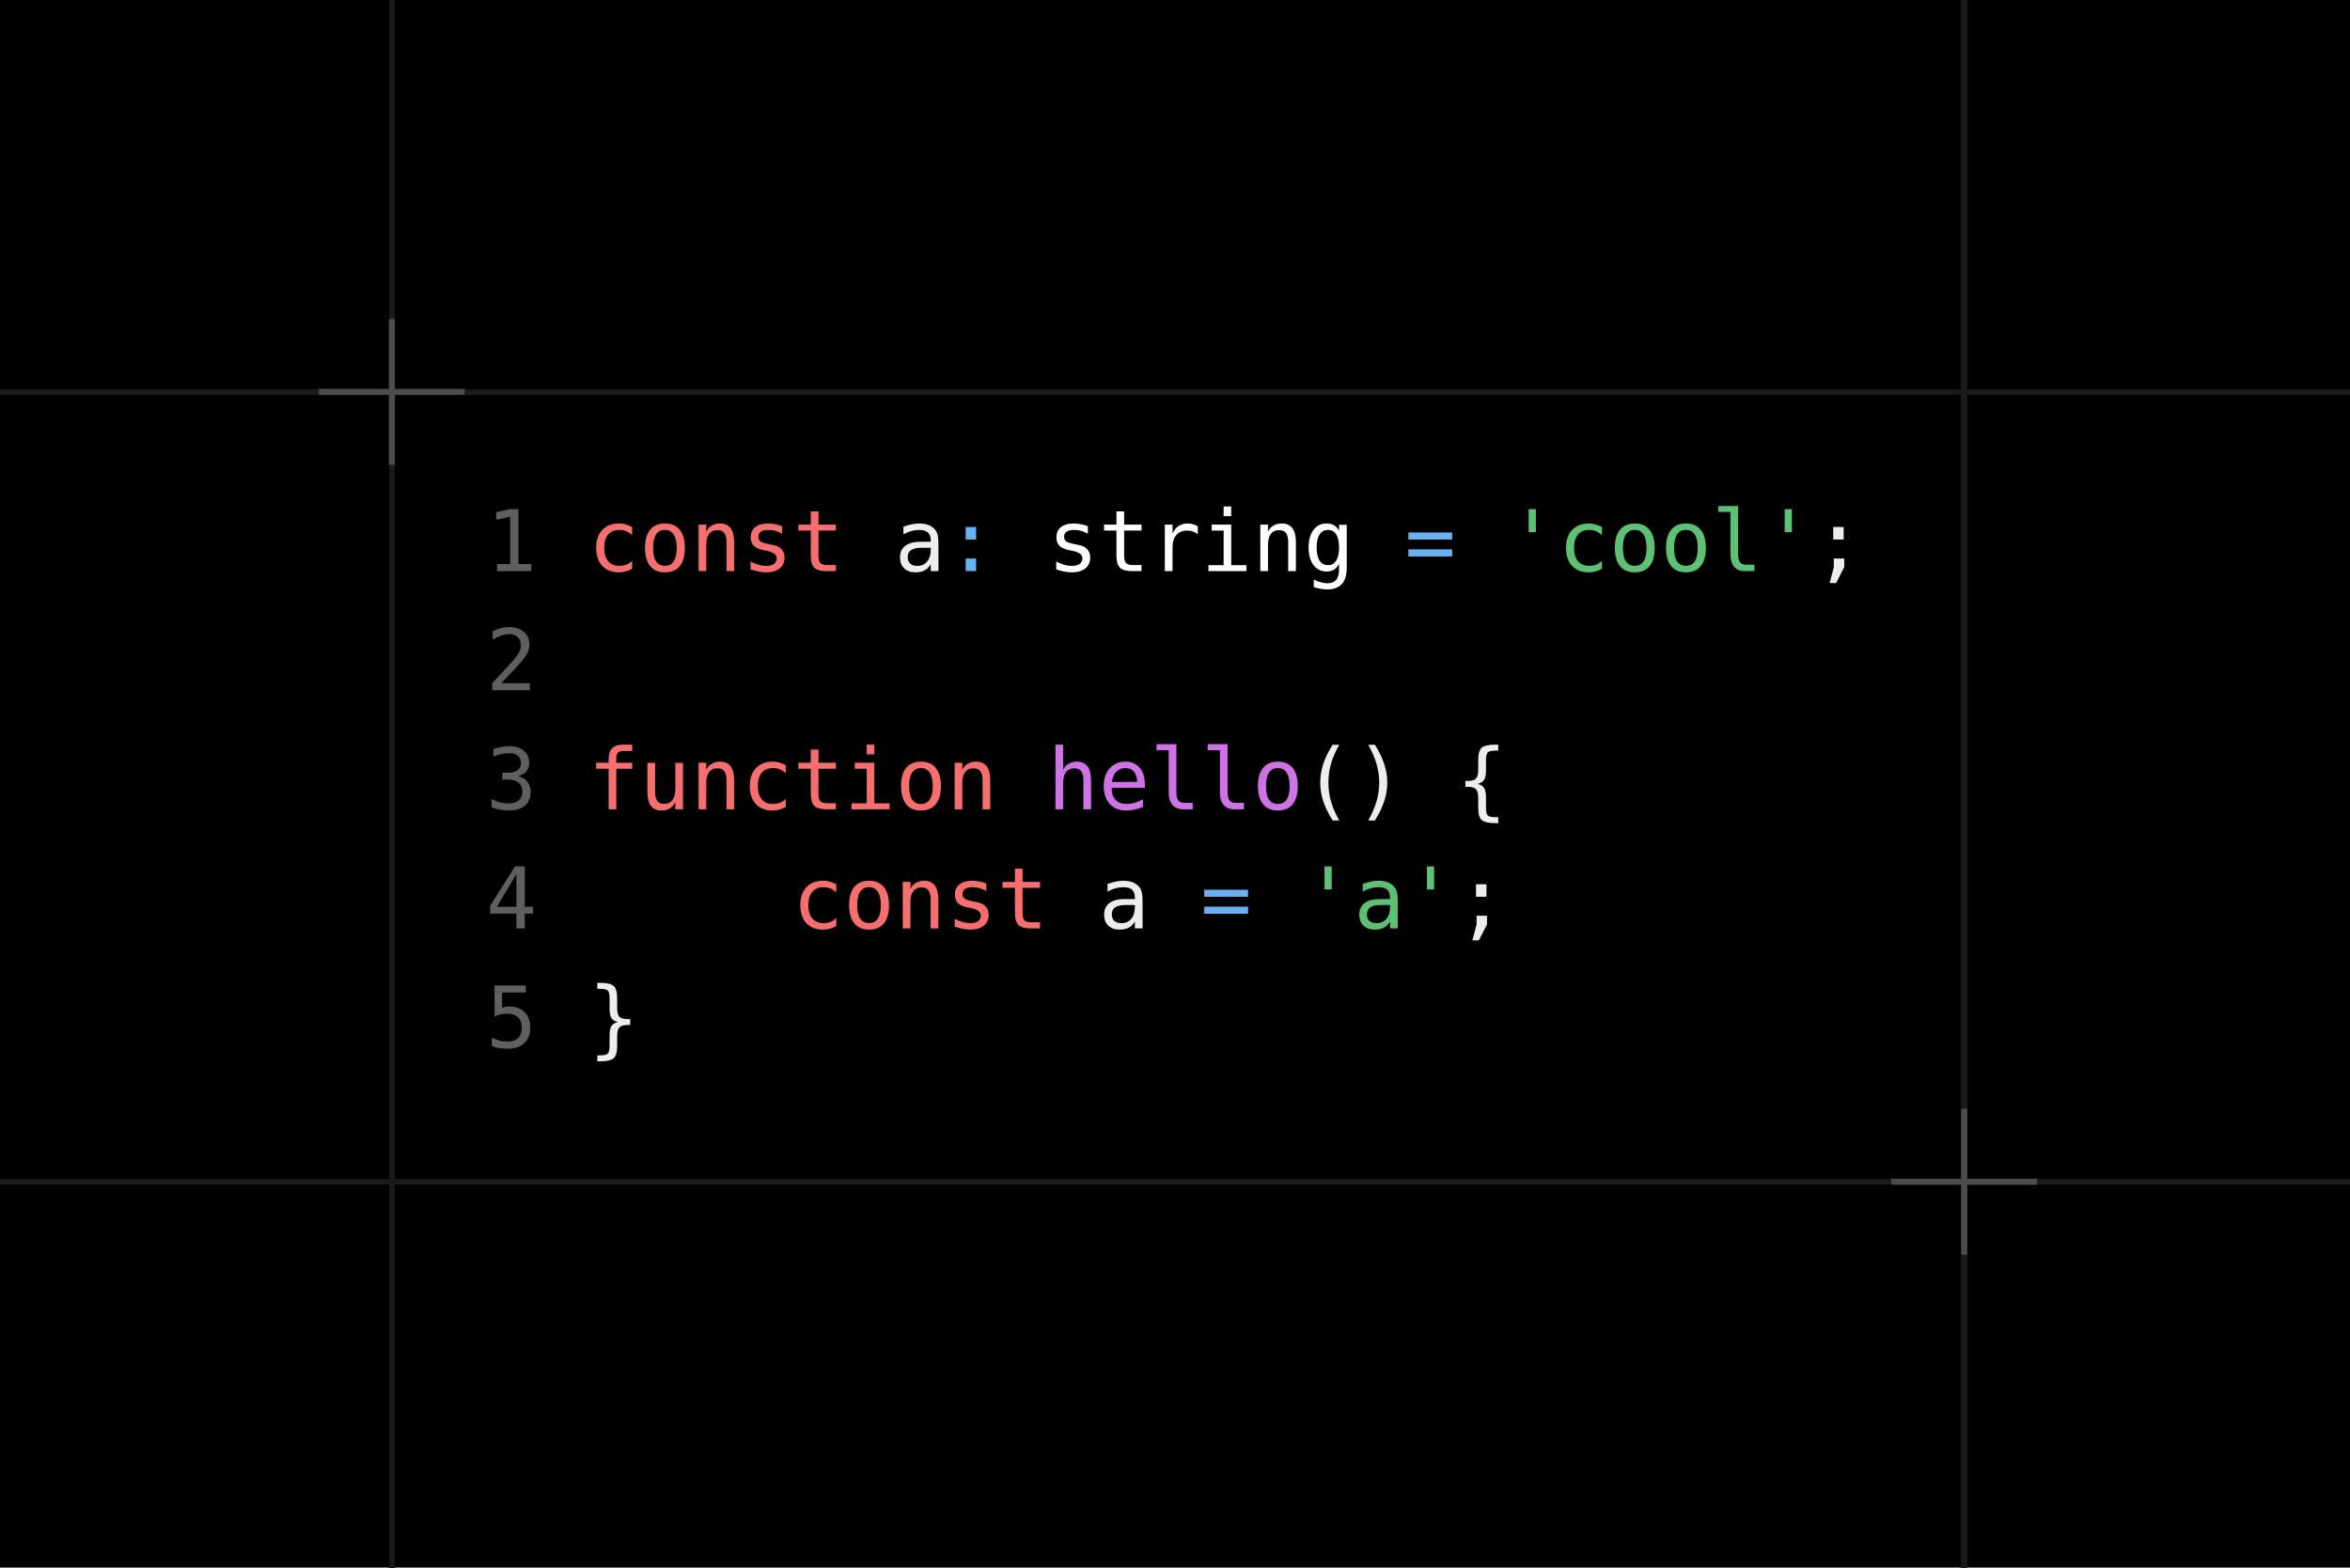
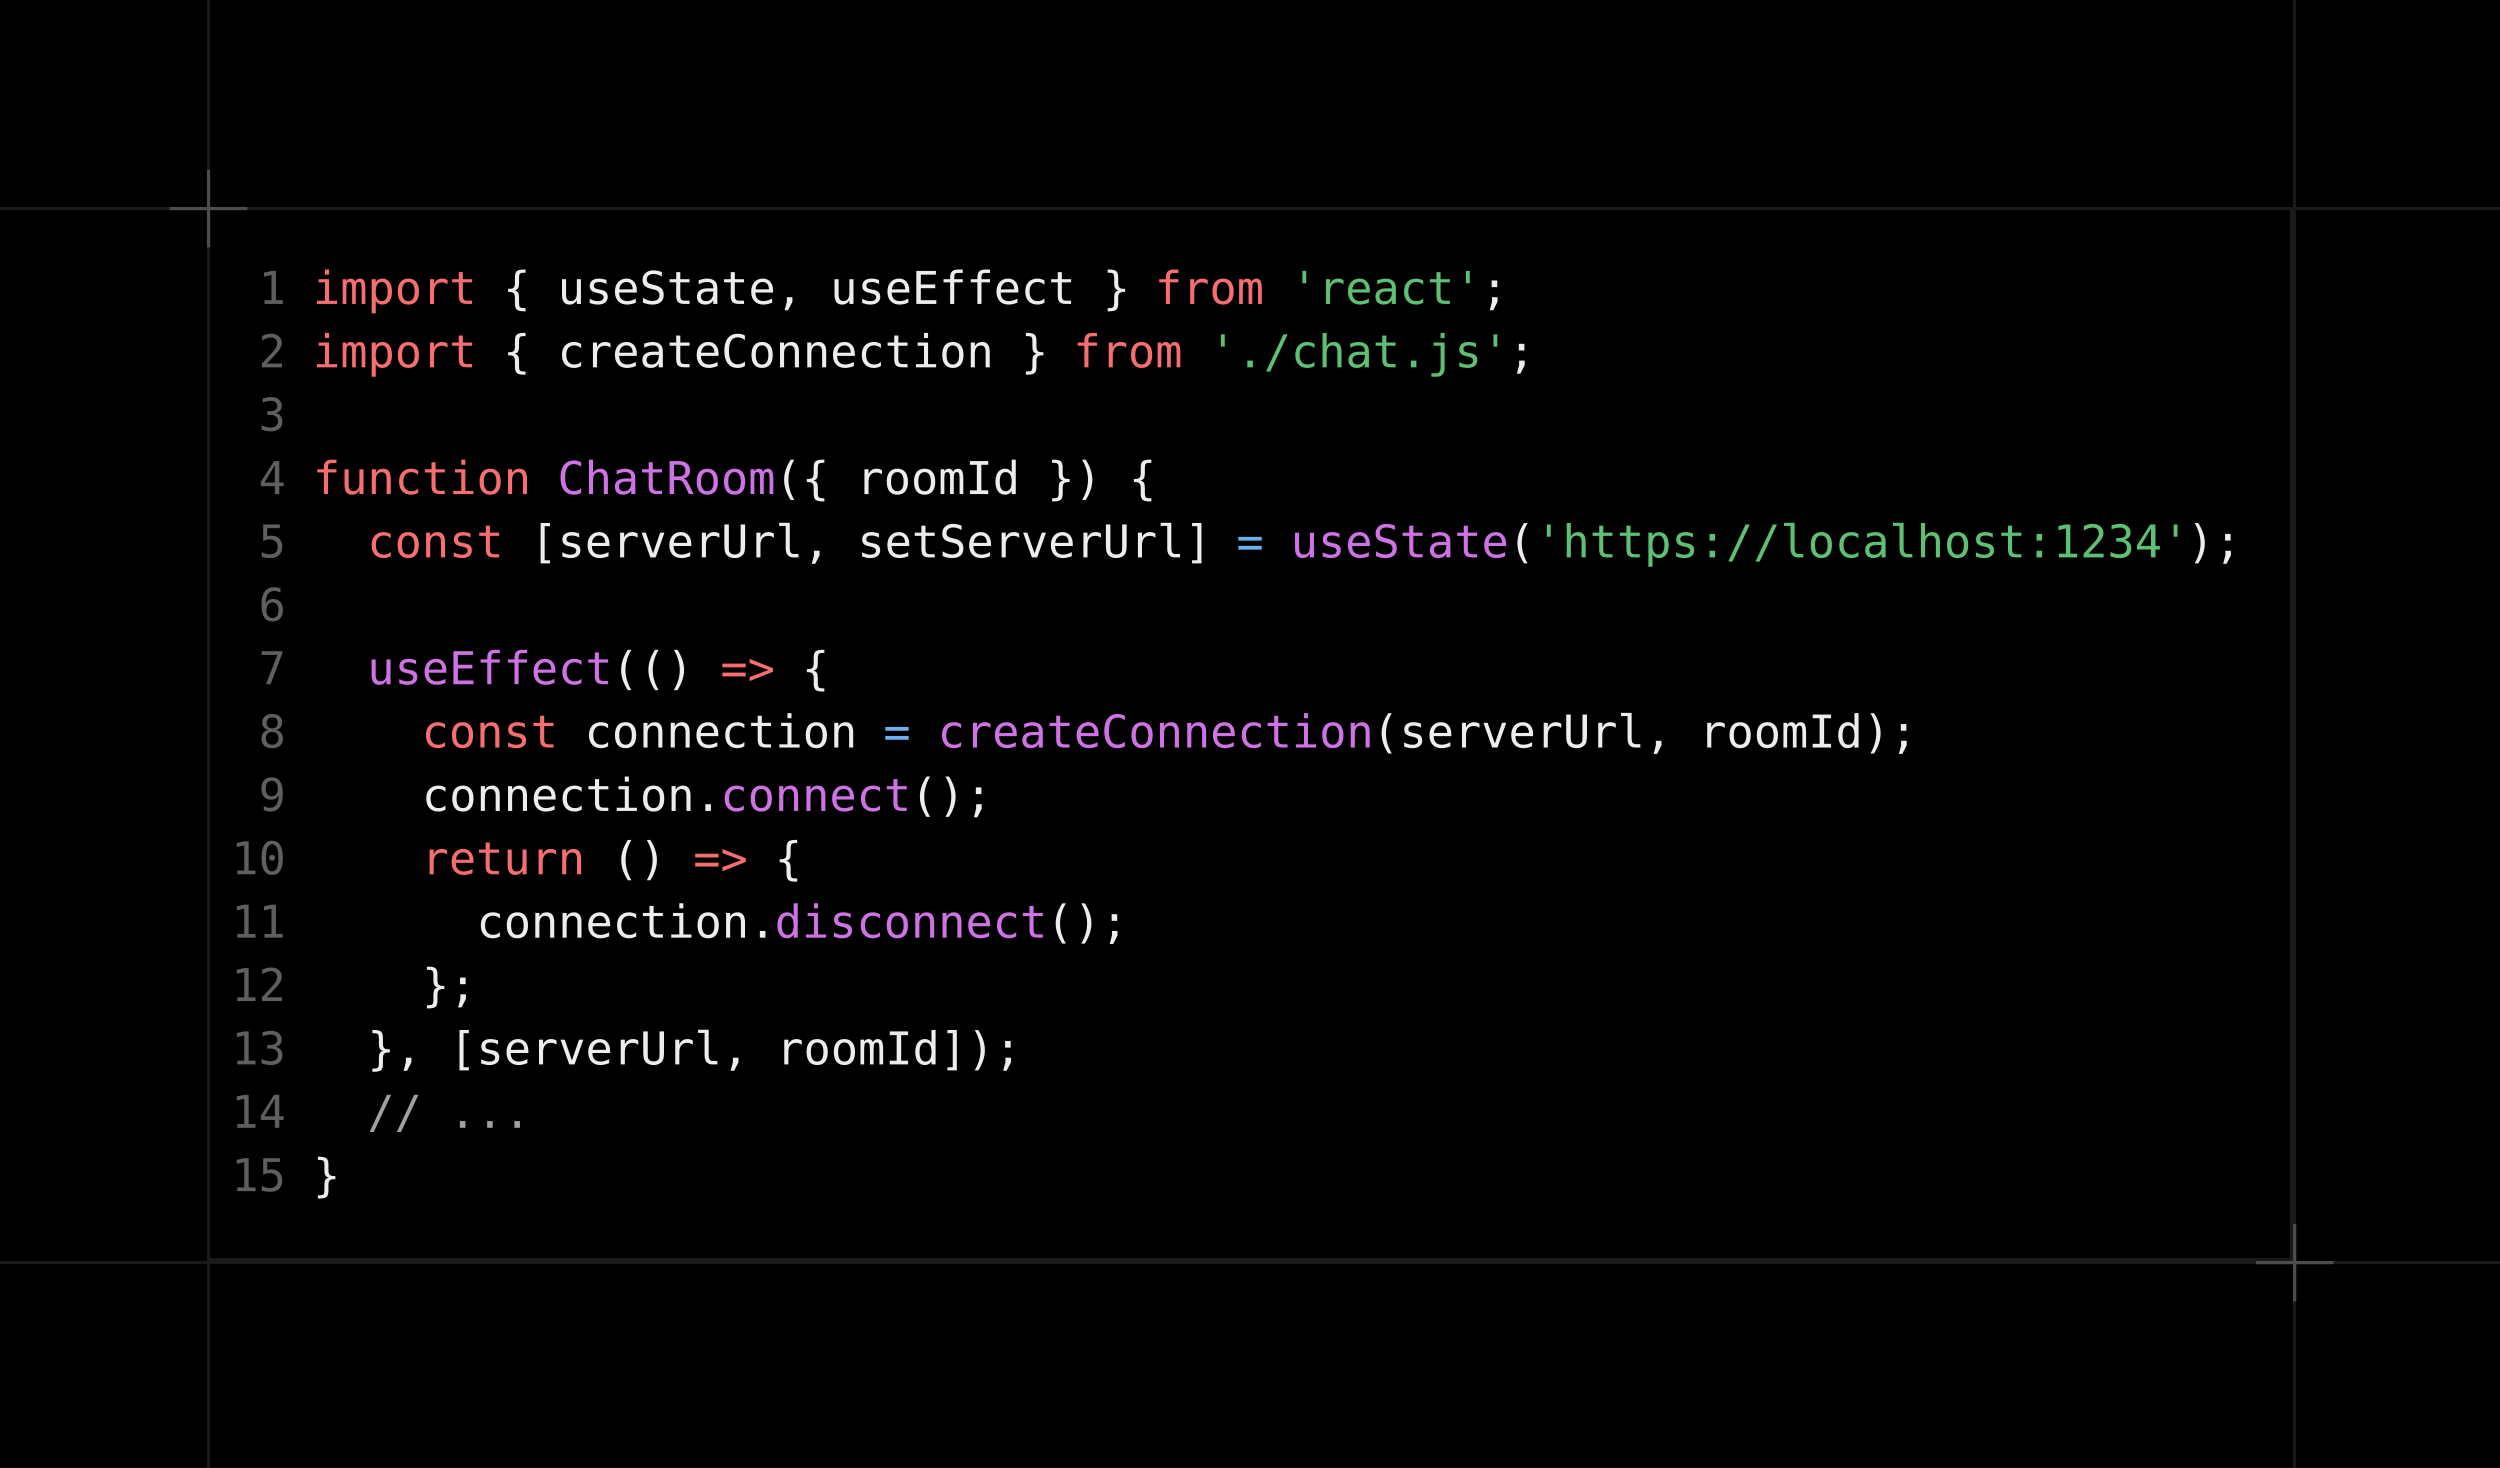
- <svg xmlns="http://www.w3.org/2000/svg" viewBox="0 0 386.8 258" width="386.8" height="258">
-   <rect x="0" y="0" width="386.8" height="258" fill="#000000" rx="0" ry="0" />
-   <g class="overlay">
-     <path d="M 0 64 L 386.8 64 L 386.8 65 L 0 65 ZM 0 194 L 386.8 194 L 386.8 195 L 0 195 ZM 64 0 L 65 0 L 65 258 L 64 258 ZM 322.8 0 L 323.8 0 L 323.8 258 L 322.8 258 Z" fill="#1a1a1a" fill-rule="nonzero" shape-rendering="crispEdges" />
-   </g>
-   <g class="overlay">
-     <g transform="translate(64.5, 64.5)">
-       <line x1="0" y1="-12" x2="0" y2="12" stroke="#4d4d4d" stroke-width="1" />
-       <line x1="-12" y1="0" x2="12" y2="0" stroke="#4d4d4d" stroke-width="1" />
+ <svg xmlns="http://www.w3.org/2000/svg" viewBox="0 0 773.2 454" width="773.2" height="454">
+   <rect x="0" y="0" width="773.2" height="454" fill="#000000" rx="0" ry="0" />
+   <g transform="translate(64, 64)">
+     <g transform="translate(-64, -64)">
+       <g class="overlay">
+         <path d="M 0 64 L 773.2 64 L 773.2 65 L 0 65 ZM 0 390 L 773.2 390 L 773.2 391 L 0 391 ZM 64 0 L 65 0 L 65 454 L 64 454 ZM 709.2 0 L 710.2 0 L 710.2 454 L 709.2 454 Z" fill="#1a1a1a" fill-rule="nonzero" shape-rendering="crispEdges" />
+       </g>
    </g>
-   </g>
-   <g class="overlay">
-     <g transform="translate(323.3, 194.5)">
-       <line x1="0" y1="-12" x2="0" y2="12" stroke="#4d4d4d" stroke-width="1" />
-       <line x1="-12" y1="0" x2="12" y2="0" stroke="#4d4d4d" stroke-width="1" />
+     <rect x="0" y="0" width="645.2" height="326" fill="#000000" rx="0" ry="0" />
+     <path d="M 0 0 L 645.2 0 L 645.2 1 L 0 1 Z M 0 325 L 645.2 325 L 645.2 326 L 0 326 Z M 0 1 L 1 1 L 1 325 L 0 325 Z M 644.2 1 L 645.2 1 L 645.2 325 L 644.2 325 Z" fill="#1a1a1a" fill-rule="nonzero" shape-rendering="crispEdges" />
+     <g transform="translate(-64, -64)">
+       <g class="overlay-top">
+         <g transform="translate(64.5, 64.5)">
+           <line x1="0" y1="-12" x2="0" y2="12" stroke="#4d4d4d" stroke-width="1" />
+           <line x1="-12" y1="0" x2="12" y2="0" stroke="#4d4d4d" stroke-width="1" />
+         </g>
+       </g>
+       <g class="overlay-top">
+         <g transform="translate(709.7, 390.5)">
+           <line x1="0" y1="-12" x2="0" y2="12" stroke="#4d4d4d" stroke-width="1" />
+           <line x1="-12" y1="0" x2="12" y2="0" stroke="#4d4d4d" stroke-width="1" />
+         </g>
+       </g>
    </g>
-   </g>
-   <g transform="translate(64, 64)">
-     <rect x="0" y="0" width="258.8" height="130" fill="transparent" rx="0" ry="0" />
    <g class="text">
      <text x="24.4" y="30" font-family="'JetBrains Mono', monospace" font-size="14" fill="#ededed66" text-anchor="end" xml:space="preserve">1</text>
      <text y="30" font-family="'JetBrains Mono', monospace" font-size="14" xml:space="preserve">
-         <tspan x="32.8" fill="#f76e6e">const</tspan>
-         <tspan x="74.8" fill="#ededed"> a</tspan>
-         <tspan x="91.6" fill="#6ab0f3">:</tspan>
-         <tspan x="100" fill="#ededed"> </tspan>
-         <tspan x="108.4" fill="#ffffff">string</tspan>
-         <tspan x="158.8" fill="#ededed"> </tspan>
-         <tspan x="167.2" fill="#6ab0f3">=</tspan>
-         <tspan x="175.6" fill="#ededed"> </tspan>
-         <tspan x="184" fill="#5ec073">'cool'</tspan>
-         <tspan x="234.4" fill="#ededed">;</tspan>
+         <tspan x="32.8" fill="#f76e6e">import</tspan>
+         <tspan x="83.2" fill="#ededed"> { useState, useEffect } </tspan>
+         <tspan x="293.2" fill="#f76e6e">from</tspan>
+         <tspan x="326.8" fill="#ededed"> </tspan>
+         <tspan x="335.2" fill="#5ec073">'react'</tspan>
+         <tspan x="394" fill="#ededed">;</tspan>
      </text>
      <text x="24.4" y="49.6" font-family="'JetBrains Mono', monospace" font-size="14" fill="#ededed66" text-anchor="end" xml:space="preserve">2</text>
+       <text y="49.6" font-family="'JetBrains Mono', monospace" font-size="14" xml:space="preserve">
+         <tspan x="32.8" fill="#f76e6e">import</tspan>
+         <tspan x="83.2" fill="#ededed"> { createConnection } </tspan>
+         <tspan x="268" fill="#f76e6e">from</tspan>
+         <tspan x="301.6" fill="#ededed"> </tspan>
+         <tspan x="310" fill="#5ec073">'./chat.js'</tspan>
+         <tspan x="402.4" fill="#ededed">;</tspan>
+       </text>
      <text x="24.4" y="69.2" font-family="'JetBrains Mono', monospace" font-size="14" fill="#ededed66" text-anchor="end" xml:space="preserve">3</text>
-       <text y="69.2" font-family="'JetBrains Mono', monospace" font-size="14" xml:space="preserve">
+       <text x="24.4" y="88.8" font-family="'JetBrains Mono', monospace" font-size="14" fill="#ededed66" text-anchor="end" xml:space="preserve">4</text>
+       <text y="88.8" font-family="'JetBrains Mono', monospace" font-size="14" xml:space="preserve">
        <tspan x="32.8" fill="#f76e6e">function</tspan>
        <tspan x="100" fill="#ededed"> </tspan>
-         <tspan x="108.4" fill="#cf72e5">hello</tspan>
-         <tspan x="150.4" fill="#ededed">() {</tspan>
-       </text>
-       <text x="24.4" y="88.8" font-family="'JetBrains Mono', monospace" font-size="14" fill="#ededed66" text-anchor="end" xml:space="preserve">4</text>
-       <text y="88.8" font-family="'JetBrains Mono', monospace" font-size="14" xml:space="preserve">
-         <tspan x="32.8" fill="#ededed">    </tspan>
-         <tspan x="66.4" fill="#f76e6e">const</tspan>
-         <tspan x="108.4" fill="#ededed"> a </tspan>
-         <tspan x="133.6" fill="#6ab0f3">=</tspan>
-         <tspan x="142" fill="#ededed"> </tspan>
-         <tspan x="150.4" fill="#5ec073">'a'</tspan>
-         <tspan x="175.6" fill="#ededed">;</tspan>
+         <tspan x="108.4" fill="#cf72e5">ChatRoom</tspan>
+         <tspan x="175.6" fill="#ededed">({ roomId }) {</tspan>
      </text>
      <text x="24.4" y="108.4" font-family="'JetBrains Mono', monospace" font-size="14" fill="#ededed66" text-anchor="end" xml:space="preserve">5</text>
      <text y="108.4" font-family="'JetBrains Mono', monospace" font-size="14" xml:space="preserve">
+         <tspan x="32.8" fill="#ededed">  </tspan>
+         <tspan x="49.6" fill="#f76e6e">const</tspan>
+         <tspan x="91.6" fill="#ededed"> [serverUrl, setServerUrl] </tspan>
+         <tspan x="318.4" fill="#6ab0f3">=</tspan>
+         <tspan x="326.8" fill="#ededed"> </tspan>
+         <tspan x="335.2" fill="#cf72e5">useState</tspan>
+         <tspan x="402.4" fill="#ededed">(</tspan>
+         <tspan x="410.8" fill="#5ec073">'https://localhost:1234'</tspan>
+         <tspan x="612.4" fill="#ededed">);</tspan>
+       </text>
+       <text x="24.4" y="128" font-family="'JetBrains Mono', monospace" font-size="14" fill="#ededed66" text-anchor="end" xml:space="preserve">6</text>
+       <text x="24.4" y="147.6" font-family="'JetBrains Mono', monospace" font-size="14" fill="#ededed66" text-anchor="end" xml:space="preserve">7</text>
+       <text y="147.6" font-family="'JetBrains Mono', monospace" font-size="14" xml:space="preserve">
+         <tspan x="32.8" fill="#ededed">  </tspan>
+         <tspan x="49.6" fill="#cf72e5">useEffect</tspan>
+         <tspan x="125.2" fill="#ededed">(() </tspan>
+         <tspan x="158.8" fill="#f76e6e">=&gt;</tspan>
+         <tspan x="175.6" fill="#ededed"> {</tspan>
+       </text>
+       <text x="24.4" y="167.2" font-family="'JetBrains Mono', monospace" font-size="14" fill="#ededed66" text-anchor="end" xml:space="preserve">8</text>
+       <text y="167.2" font-family="'JetBrains Mono', monospace" font-size="14" xml:space="preserve">
+         <tspan x="32.8" fill="#ededed">    </tspan>
+         <tspan x="66.4" fill="#f76e6e">const</tspan>
+         <tspan x="108.4" fill="#ededed"> connection </tspan>
+         <tspan x="209.2" fill="#6ab0f3">=</tspan>
+         <tspan x="217.6" fill="#ededed"> </tspan>
+         <tspan x="226" fill="#cf72e5">createConnection</tspan>
+         <tspan x="360.4" fill="#ededed">(serverUrl, roomId);</tspan>
+       </text>
+       <text x="24.4" y="186.8" font-family="'JetBrains Mono', monospace" font-size="14" fill="#ededed66" text-anchor="end" xml:space="preserve">9</text>
+       <text y="186.8" font-family="'JetBrains Mono', monospace" font-size="14" xml:space="preserve">
+         <tspan x="32.8" fill="#ededed">    connection.</tspan>
+         <tspan x="158.8" fill="#cf72e5">connect</tspan>
+         <tspan x="217.6" fill="#ededed">();</tspan>
+       </text>
+       <text x="24.4" y="206.4" font-family="'JetBrains Mono', monospace" font-size="14" fill="#ededed66" text-anchor="end" xml:space="preserve">10</text>
+       <text y="206.4" font-family="'JetBrains Mono', monospace" font-size="14" xml:space="preserve">
+         <tspan x="32.8" fill="#ededed">    </tspan>
+         <tspan x="66.4" fill="#f76e6e">return</tspan>
+         <tspan x="116.8" fill="#ededed"> () </tspan>
+         <tspan x="150.4" fill="#f76e6e">=&gt;</tspan>
+         <tspan x="167.2" fill="#ededed"> {</tspan>
+       </text>
+       <text x="24.4" y="226" font-family="'JetBrains Mono', monospace" font-size="14" fill="#ededed66" text-anchor="end" xml:space="preserve">11</text>
+       <text y="226" font-family="'JetBrains Mono', monospace" font-size="14" xml:space="preserve">
+         <tspan x="32.8" fill="#ededed">      connection.</tspan>
+         <tspan x="175.6" fill="#cf72e5">disconnect</tspan>
+         <tspan x="259.6" fill="#ededed">();</tspan>
+       </text>
+       <text x="24.4" y="245.6" font-family="'JetBrains Mono', monospace" font-size="14" fill="#ededed66" text-anchor="end" xml:space="preserve">12</text>
+       <text y="245.6" font-family="'JetBrains Mono', monospace" font-size="14" xml:space="preserve">
+         <tspan x="32.8" fill="#ededed">    };</tspan>
+       </text>
+       <text x="24.4" y="265.2" font-family="'JetBrains Mono', monospace" font-size="14" fill="#ededed66" text-anchor="end" xml:space="preserve">13</text>
+       <text y="265.2" font-family="'JetBrains Mono', monospace" font-size="14" xml:space="preserve">
+         <tspan x="32.8" fill="#ededed">  }, [serverUrl, roomId]);</tspan>
+       </text>
+       <text x="24.4" y="284.8" font-family="'JetBrains Mono', monospace" font-size="14" fill="#ededed66" text-anchor="end" xml:space="preserve">14</text>
+       <text y="284.8" font-family="'JetBrains Mono', monospace" font-size="14" xml:space="preserve">
+         <tspan x="32.8" fill="#ededed">  </tspan>
+         <tspan x="49.6" fill="#a1a1a1">// ...</tspan>
+       </text>
+       <text x="24.4" y="304.4" font-family="'JetBrains Mono', monospace" font-size="14" fill="#ededed66" text-anchor="end" xml:space="preserve">15</text>
+       <text y="304.4" font-family="'JetBrains Mono', monospace" font-size="14" xml:space="preserve">
        <tspan x="32.8" fill="#ededed">}</tspan>
      </text>
    </g>
  </g>
</svg>
